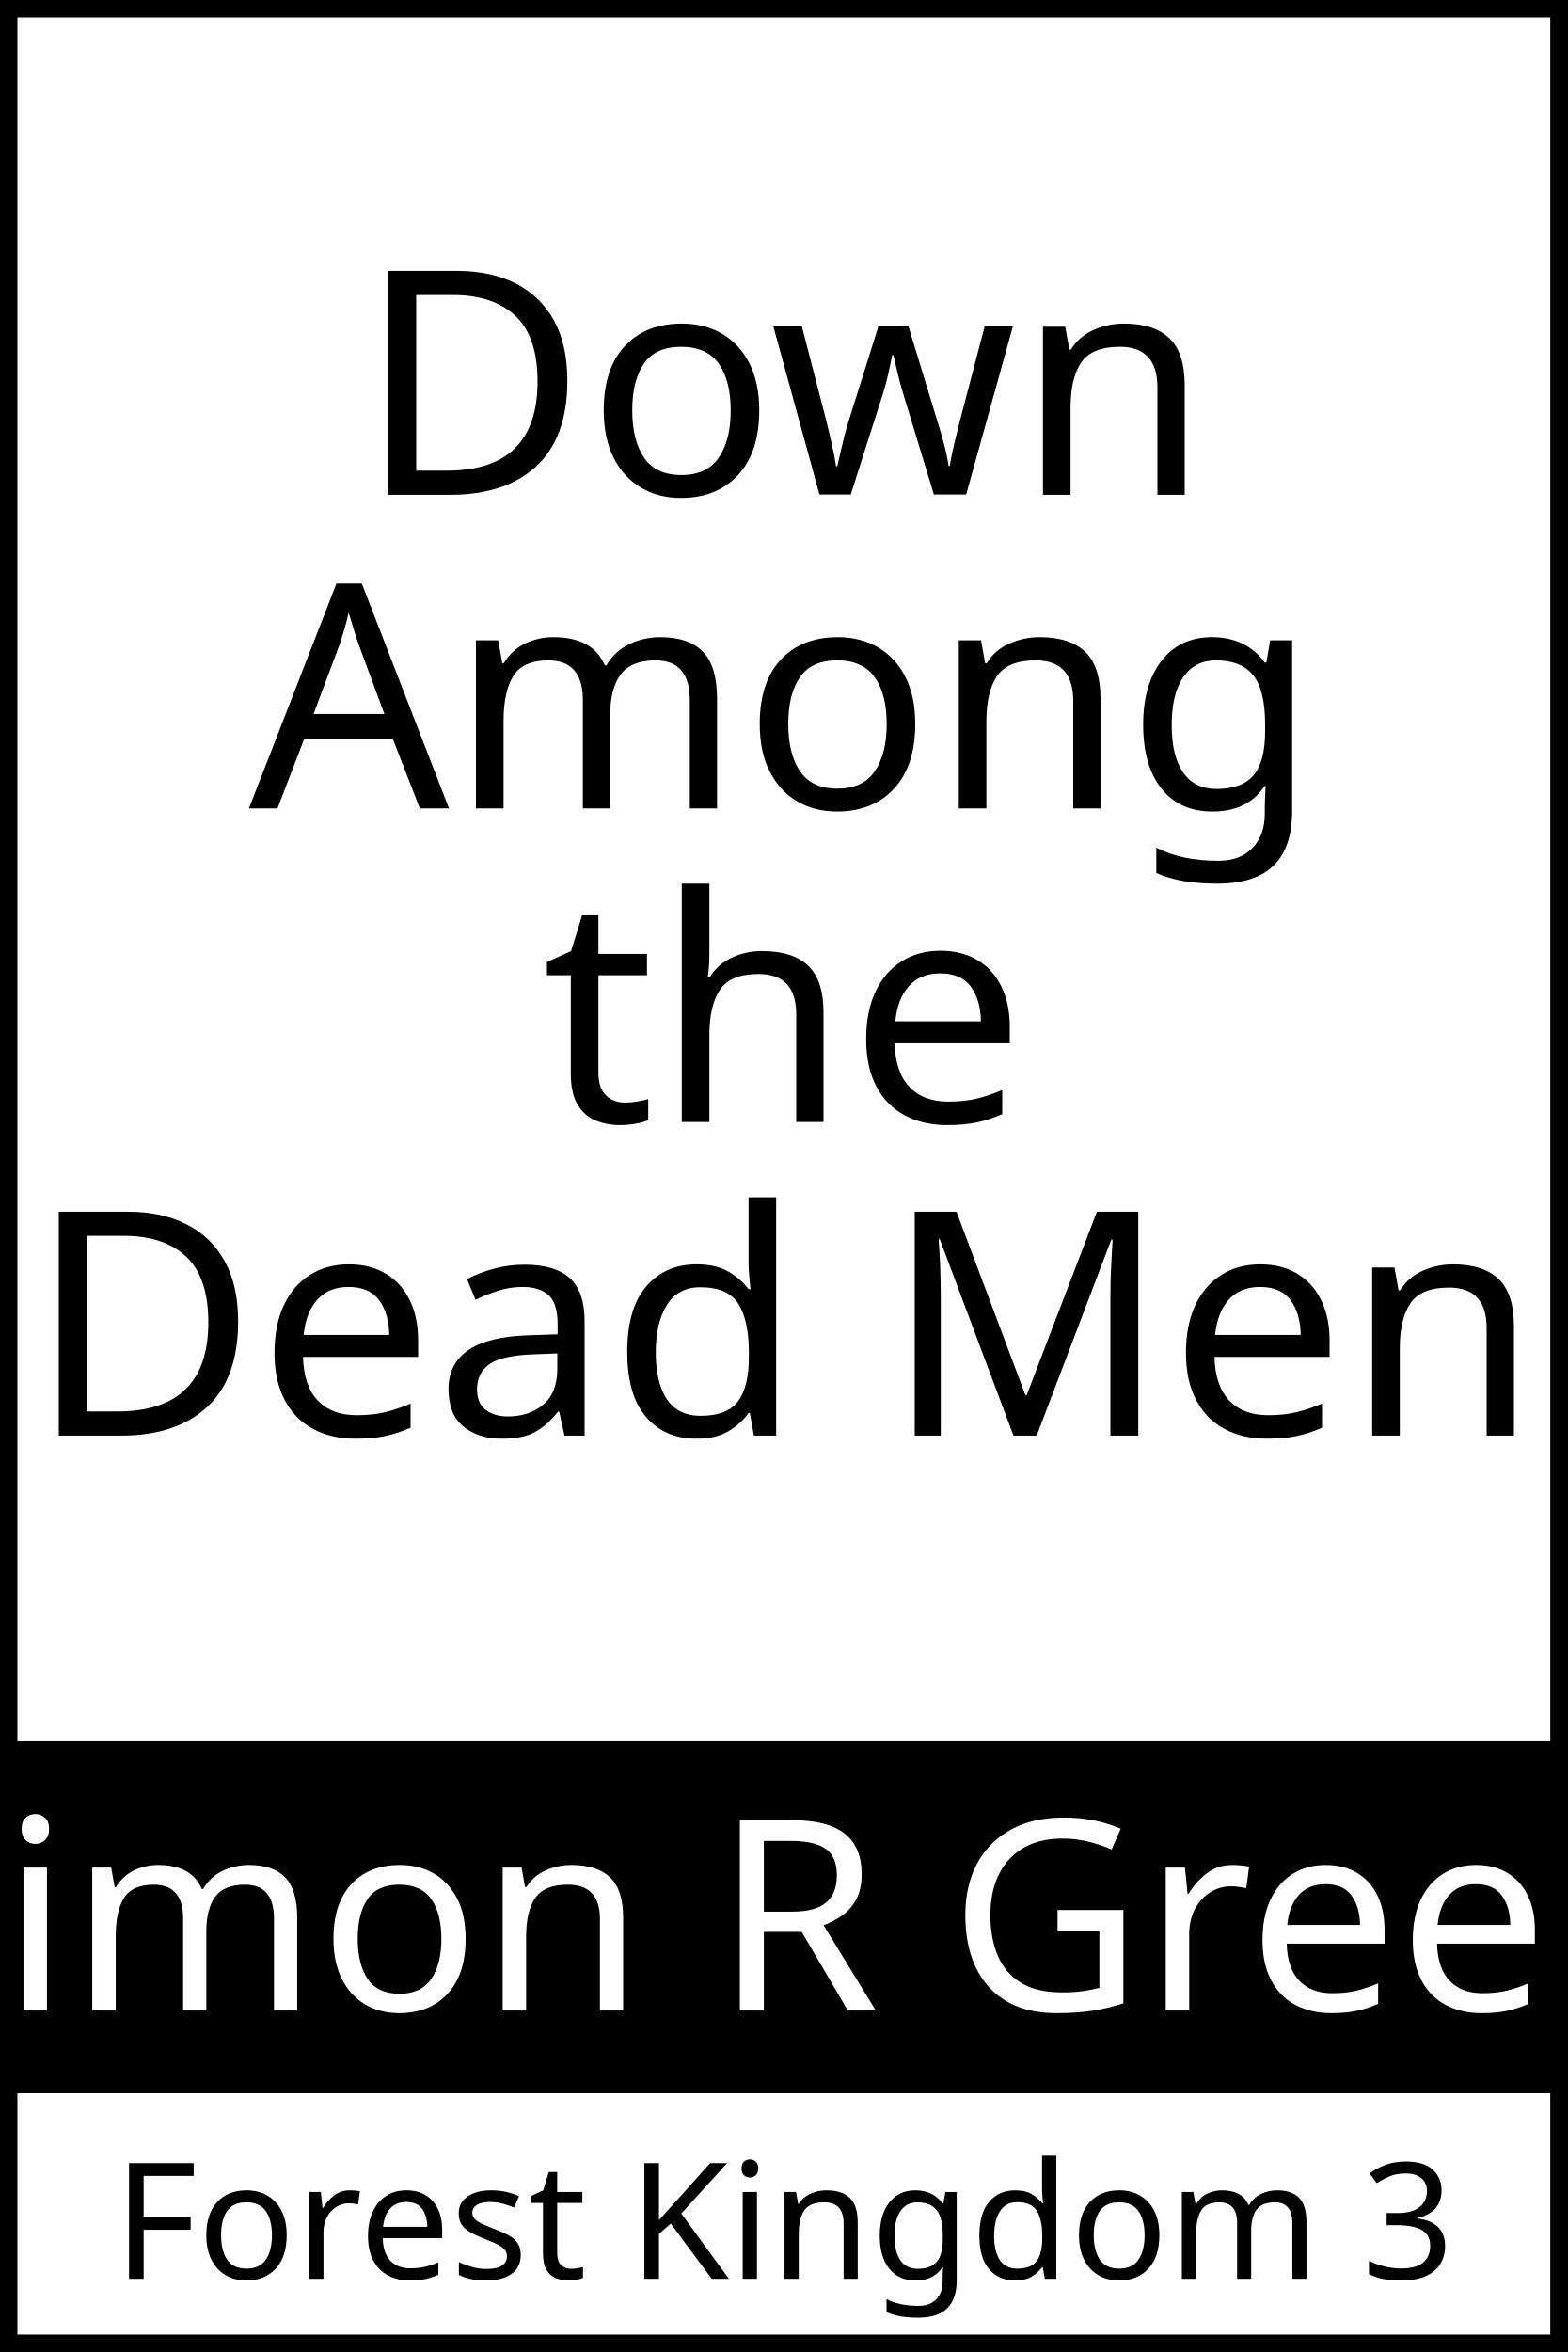
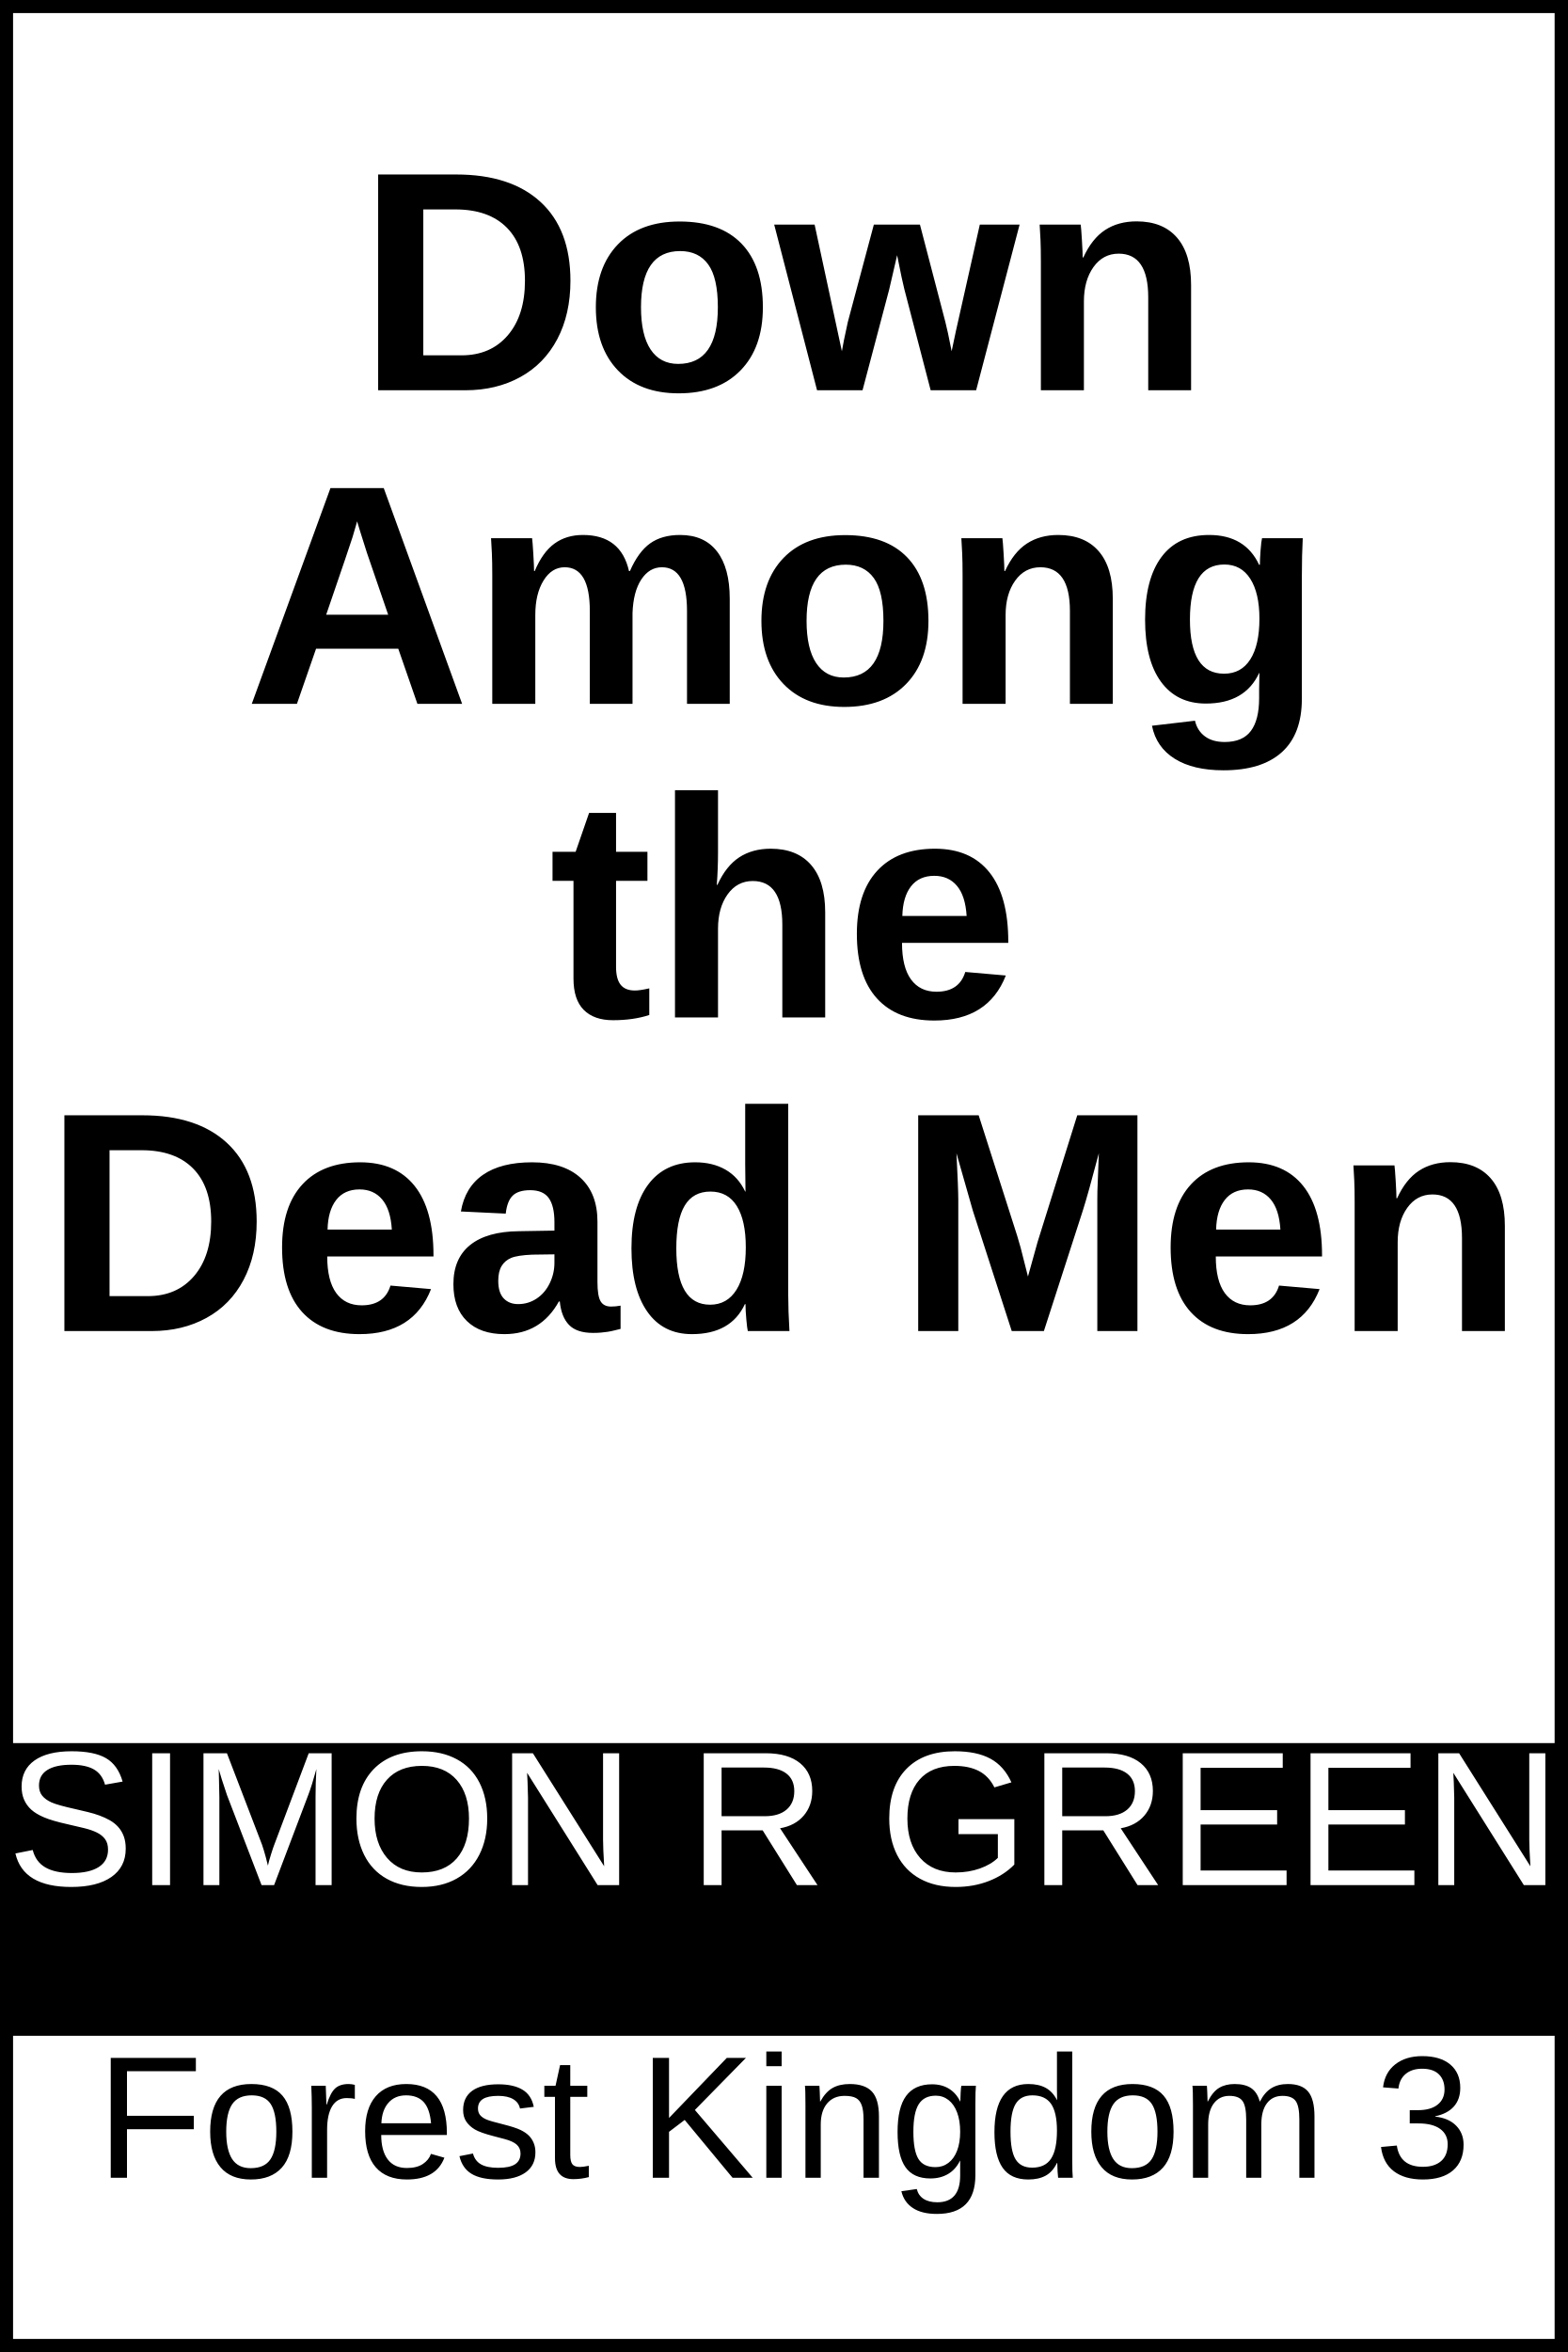
<svg xmlns="http://www.w3.org/2000/svg" version="1.1" width="900" height="1350" viewBox="0 0 900 1350">
-   <rect fill="#FFFFFF" stroke="#000000" stroke-width="1" x="0" y="0" width="900" height="1350" />
-   <rect fill="#000000" stroke="#000000" stroke-width="1" x="0" y="1000" width="901" height="201" />
-   <text x="450" y="284" font-family="Impact" font-size="180px" text-anchor="middle" fill="#000000">Down</text>
-   <text x="450" y="464" font-family="Impact" font-size="180px" text-anchor="middle" fill="#000000">Among</text>
-   <text x="450" y="644" font-family="Impact" font-size="180px" text-anchor="middle" fill="#000000">the</text>
-   <text x="450" y="824" font-family="Impact" font-size="180px" text-anchor="middle" fill="#000000">Dead Men</text>
-   <text lengthAdjust="spacingAndGlyphs" textLength="765" x="450" y="1154" font-family="Verdana" font-size="153px" text-anchor="middle" fill="#FFFFFF">Simon R Green</text>
-   <text lengthAdjust="spacingAndGlyphs" textLength="765" x="450" y="1308" font-family="Verdana" font-size="93px" text-anchor="middle" fill="#000000">Forest Kingdom 3</text>
-   <rect fill="none" stroke="#000000" stroke-width="20" x="0" y="0" width="900" height="1350" />
+   <rect fill="#FFFFFF" stroke="#FFFFFF" stroke-width="15" x="0" y="0" width="900" height="1350" />
+   <rect fill="#FFFFFF" stroke="#FFFFFF" stroke-width="15" x="0" y="0" width="900" height="1009" />
+   <text font-weight="bold" alignment-baseline="central" x="450" y="224" font-family="Impact,Tahoma,Arial" font-size="180px" text-anchor="middle" fill="#000000">Down</text>
+   <text font-weight="bold" alignment-baseline="central" x="450" y="404" font-family="Impact,Tahoma,Arial" font-size="180px" text-anchor="middle" fill="#000000">Among</text>
+   <text font-weight="bold" alignment-baseline="central" x="450" y="584" font-family="Impact,Tahoma,Arial" font-size="180px" text-anchor="middle" fill="#000000">the</text>
+   <text font-weight="bold" alignment-baseline="central" x="450" y="764" font-family="Impact,Tahoma,Arial" font-size="180px" text-anchor="middle" fill="#000000">Dead Men</text>
+   <rect fill="#000000" stroke="#000000" stroke-width="15" x="0" y="1008" width="900" height="169" />
+   <text lengthAdjust="spacingAndGlyphs" alignment-baseline="central" textLength="750" x="450" y="1082" font-family="Tahoma,Arial" font-size="110px" text-anchor="middle" fill="#FFFFFF">SIMON R GREEN</text>
+   <rect fill="#FFFFFF" stroke="#FFFFFF" stroke-width="15" x="0" y="1176" width="900" height="169" />
+   <text lengthAdjust="spacingAndGlyphs" alignment-baseline="central" textLength="750" x="450" y="1250" font-family="Tahoma,Arial" font-size="100px" text-anchor="middle" fill="#000000">Forest Kingdom 3</text>
+   <rect fill="none" stroke="#000000" stroke-width="15" x="0" y="0" width="900" height="1350" />
</svg>
